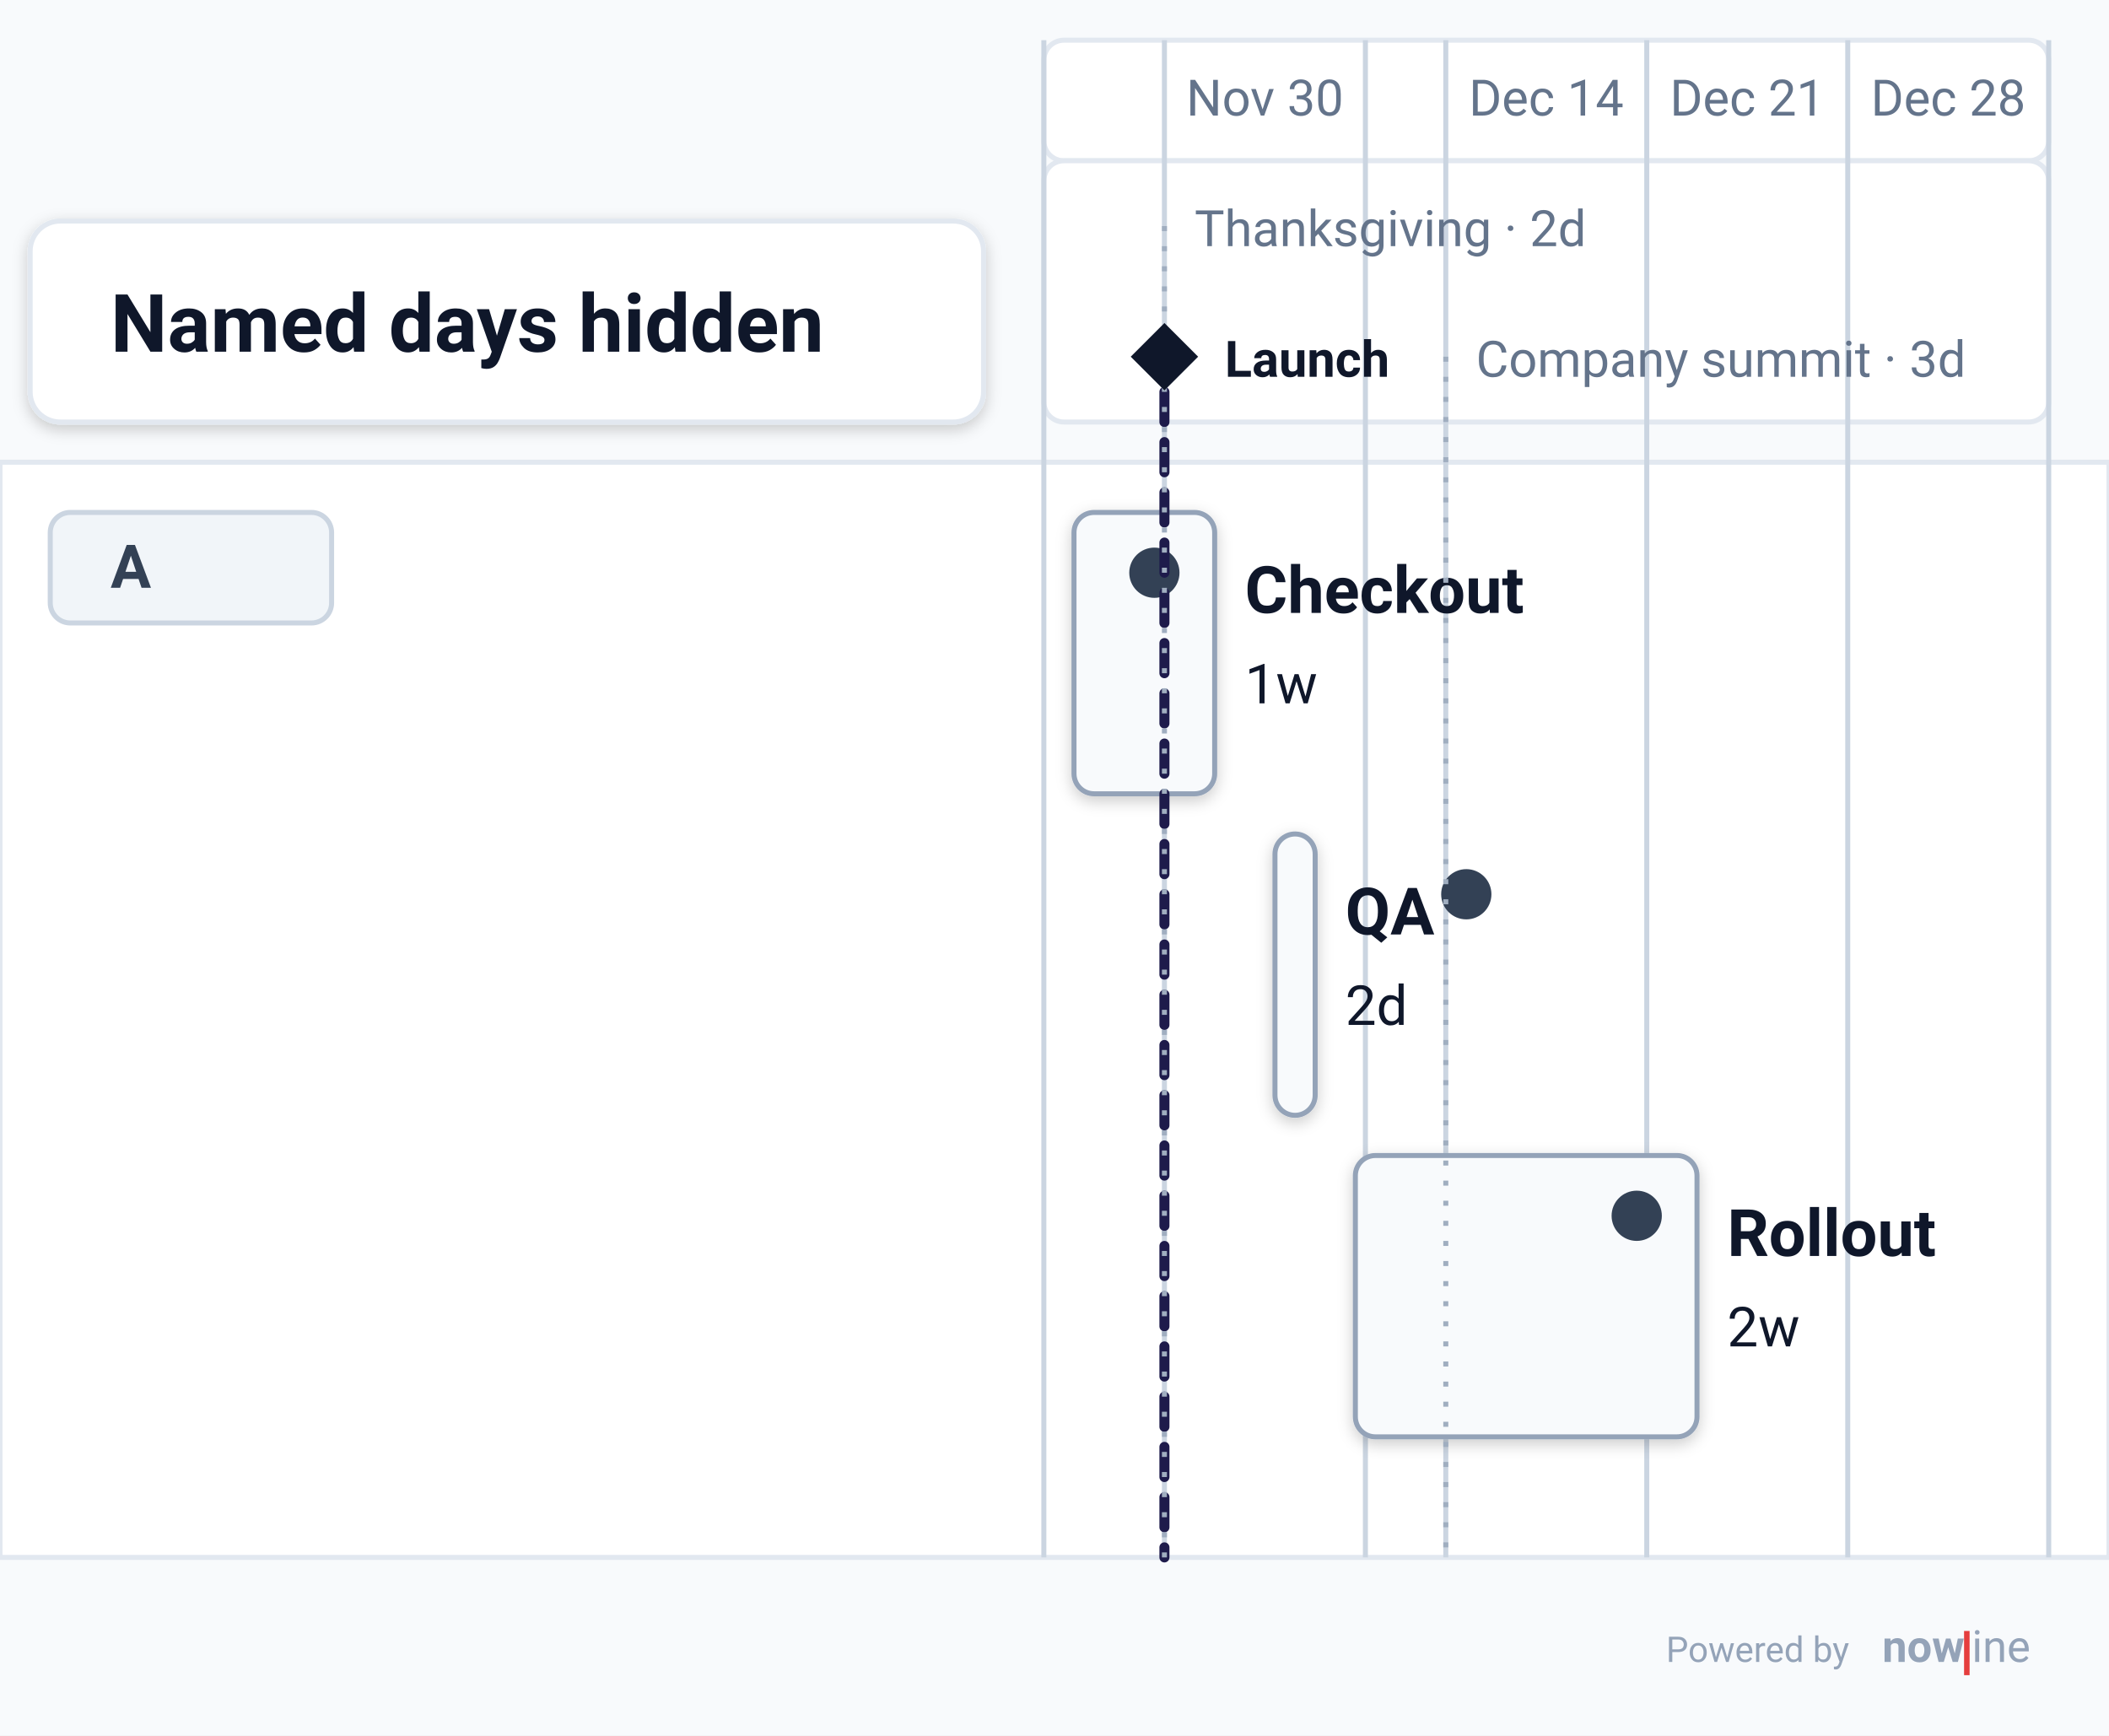
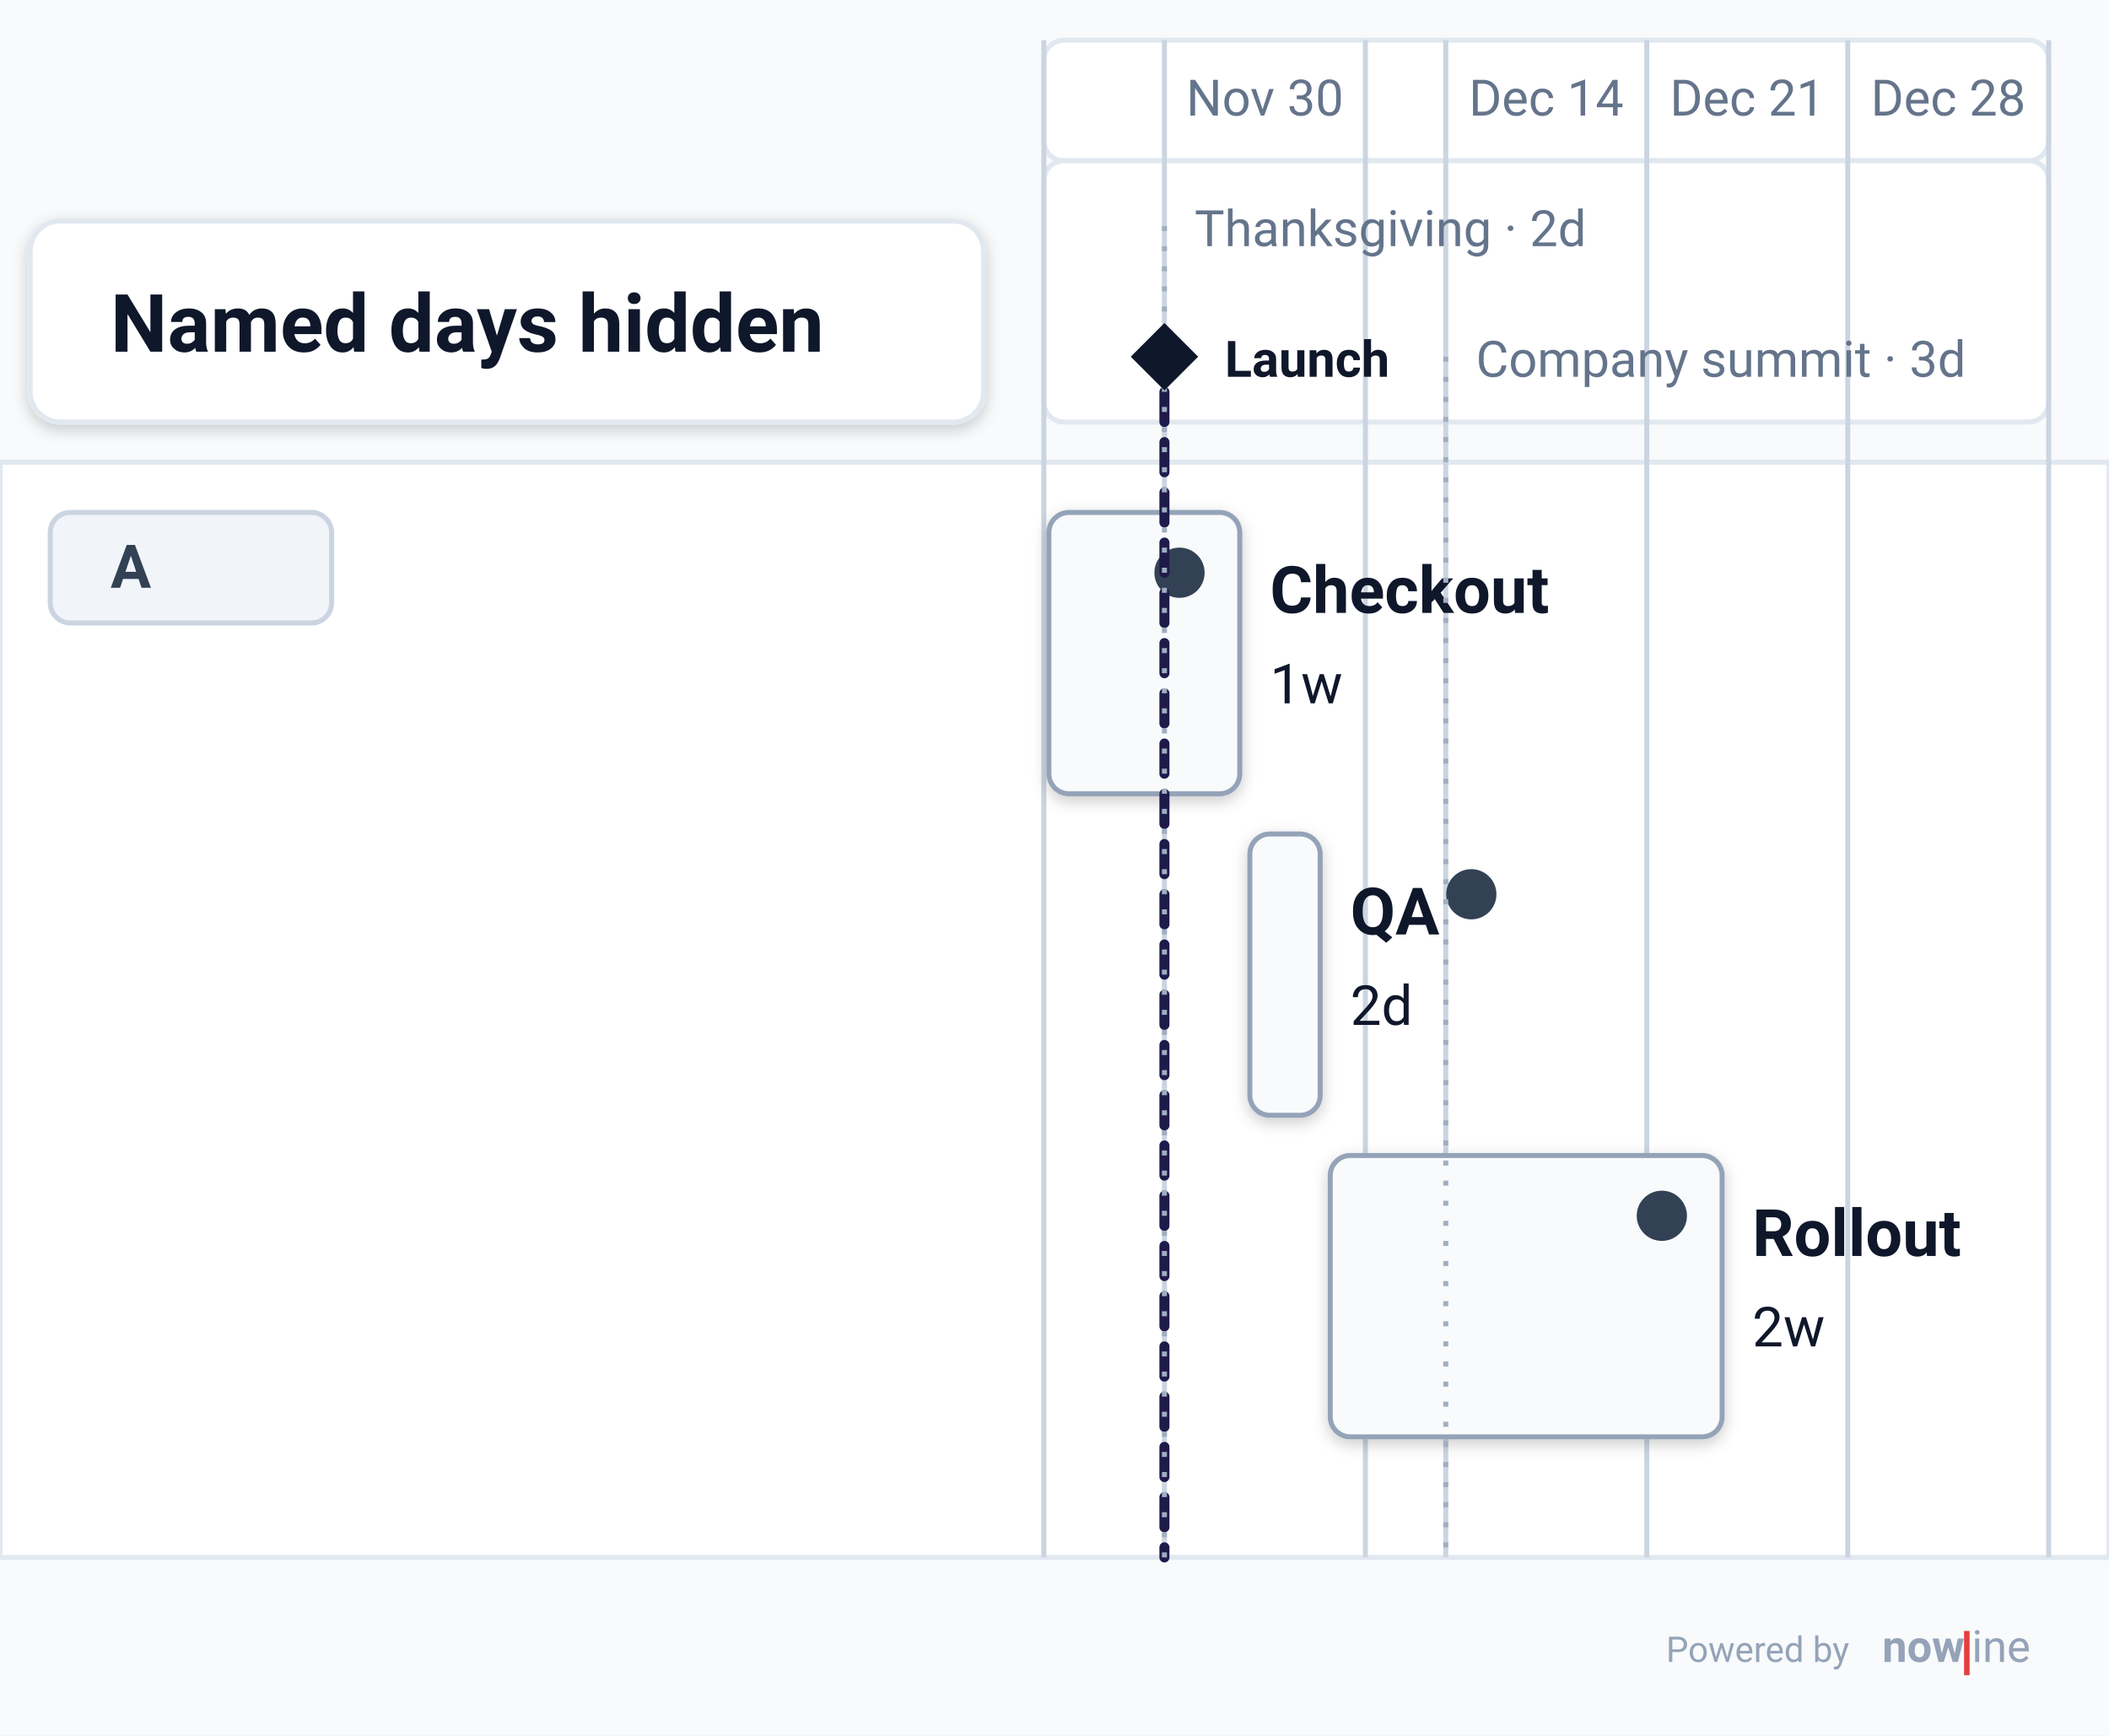
<svg xmlns="http://www.w3.org/2000/svg" data-generator="nowline" data-theme="light" height="345.44" viewBox="0 0 419.76 345.44" width="419.76">
  <defs>
    <filter height="200%" id="nl-0-root-shadow-subtle" width="200%" x="-50%" y="-50%">
      <feGaussianBlur in="SourceAlpha" stdDeviation="1.5" />
      <feOffset dx="0" dy="1" result="offsetblur" />
      <feComponentTransfer>
        <feFuncA type="linear" slope="0.2" />
      </feComponentTransfer>
      <feMerge>
        <feMergeNode />
        <feMergeNode in="SourceGraphic" />
      </feMerge>
    </filter>
    <filter height="200%" id="nl-0-root-shadow-soft" width="200%" x="-50%" y="-50%">
      <feGaussianBlur in="SourceAlpha" stdDeviation="5" />
      <feOffset dx="0" dy="3" result="offsetblur" />
      <feComponentTransfer>
        <feFuncA type="linear" slope="0.3" />
      </feComponentTransfer>
      <feMerge>
        <feMergeNode />
        <feMergeNode in="SourceGraphic" />
      </feMerge>
    </filter>
    <filter height="200%" id="nl-0-root-shadow-hard" width="200%" x="-50%" y="-50%">
      <feGaussianBlur in="SourceAlpha" stdDeviation="0" />
      <feOffset dx="2" dy="2" result="offsetblur" />
      <feComponentTransfer>
        <feFuncA type="linear" slope="0.45" />
      </feComponentTransfer>
      <feMerge>
        <feMergeNode />
        <feMergeNode in="SourceGraphic" />
      </feMerge>
    </filter>
    <marker id="nl-0-root-arrow" viewBox="0 0 10 10" refX="9" refY="5" markerWidth="7" markerHeight="7" orient="auto">
      <path d="M 0 0 L 10 5 L 0 10 z" fill="#475569" />
    </marker>
    <marker id="nl-0-root-arrow-light" viewBox="0 0 10 10" refX="9" refY="5" markerWidth="7" markerHeight="7" orient="auto">
      <path d="M 0 0 L 10 5 L 0 10 z" fill="#94a3b8" />
    </marker>
    <marker id="nl-0-root-arrow-dark" viewBox="0 0 10 10" refX="9" refY="5" markerWidth="7" markerHeight="7" orient="auto">
      <path d="M 0 0 L 10 5 L 0 10 z" fill="#0f172a" />
    </marker>
  </defs>
  <rect fill="#f8fafc" height="345.44" width="419.76" x="0" y="0" />
  <g data-layer="timeline">
    <rect fill="#ffffff" height="24" rx="4" ry="4" stroke="#e2e8f0" stroke-width="1" width="200" x="207.76" y="8" />
    <rect fill="#ffffff" height="52" rx="4" ry="4" stroke="#e2e8f0" stroke-width="1" width="200" x="207.76" y="32" />
    <text fill="#64748b" font-family="system-ui, -apple-system, &quot;Segoe UI&quot;, Roboto, sans-serif" font-size="10" text-anchor="middle" x="251.76" y="23">Nov 30</text>
    <text fill="#64748b" font-family="system-ui, -apple-system, &quot;Segoe UI&quot;, Roboto, sans-serif" font-size="10" text-anchor="middle" x="307.76" y="23">Dec 14</text>
    <text fill="#64748b" font-family="system-ui, -apple-system, &quot;Segoe UI&quot;, Roboto, sans-serif" font-size="10" text-anchor="middle" x="347.76" y="23">Dec 21</text>
    <text fill="#64748b" font-family="system-ui, -apple-system, &quot;Segoe UI&quot;, Roboto, sans-serif" font-size="10" text-anchor="middle" x="387.76" y="23">Dec 28</text>
  </g>
  <g data-id="a" data-layer="swimlane-bg">
    <rect fill="#ffffff" height="218" stroke="#e2e8f0" stroke-width="1" width="419.76" x="0" y="92" />
  </g>
  <g data-layer="grid">
    <line stroke="#cbd5e1" stroke-width="1" x1="207.76" x2="207.76" y1="8" y2="310" />
    <line stroke="#cbd5e1" stroke-width="1" x1="231.76" x2="231.76" y1="8" y2="310" />
    <line stroke="#cbd5e1" stroke-width="1" x1="271.76" x2="271.76" y1="8" y2="310" />
    <line stroke="#cbd5e1" stroke-width="1" x1="287.76" x2="287.76" y1="8" y2="310" />
    <line stroke="#cbd5e1" stroke-width="1" x1="327.76" x2="327.76" y1="8" y2="310" />
    <line stroke="#cbd5e1" stroke-width="1" x1="367.76" x2="367.76" y1="8" y2="310" />
    <line stroke="#cbd5e1" stroke-width="1" x1="407.76" x2="407.76" y1="8" y2="310" />
  </g>
  <g data-id="a" data-layer="swimlane">
    <rect fill="#f1f5f9" height="22" rx="4" ry="4" stroke="#cbd5e1" stroke-width="1" width="56" x="10" y="102" />
    <text fill="#334155" font-family="system-ui, -apple-system, &quot;Segoe UI&quot;, Roboto, sans-serif" font-size="12" font-weight="600" x="22" y="117">A</text>
    <g data-id="checkout" data-layer="item">
-       <rect fill="#f8fafc" filter="url(#nl-0-root-shadow-subtle)" height="56" rx="4" ry="4" stroke="#94a3b8" stroke-width="1" width="28" x="213.76" y="102" />
-       <circle cx="229.76" cy="114" fill="#334155" r="5" />
-       <text fill="#0f172a" font-family="system-ui, -apple-system, &quot;Segoe UI&quot;, Roboto, sans-serif" font-size="13" font-weight="600" x="247.76" y="122">Checkout</text>
-       <text fill="#0f172a" font-family="system-ui, -apple-system, &quot;Segoe UI&quot;, Roboto, sans-serif" font-size="11" x="247.76" y="140">1w</text>
+       <rect fill="#f8fafc" filter="url(#nl-0-root-shadow-subtle)" height="56" rx="4" ry="4" stroke="#94a3b8" stroke-width="1" width="38" x="208.76" y="102" />
+       <circle cx="234.76" cy="114" fill="#334155" r="5" />
+       <text fill="#0f172a" font-family="system-ui, -apple-system, &quot;Segoe UI&quot;, Roboto, sans-serif" font-size="13" font-weight="600" x="252.76" y="122">Checkout</text>
+       <text fill="#0f172a" font-family="system-ui, -apple-system, &quot;Segoe UI&quot;, Roboto, sans-serif" font-size="11" x="252.76" y="140">1w</text>
    </g>
    <g data-id="qa" data-layer="item">
-       <rect fill="#f8fafc" filter="url(#nl-0-root-shadow-subtle)" height="56" rx="4" ry="4" stroke="#94a3b8" stroke-width="1" width="8" x="253.76" y="166" />
-       <circle cx="291.84" cy="178" fill="#334155" r="5" />
-       <text fill="#0f172a" font-family="system-ui, -apple-system, &quot;Segoe UI&quot;, Roboto, sans-serif" font-size="13" font-weight="600" x="267.76" y="186">QA</text>
-       <text fill="#0f172a" font-family="system-ui, -apple-system, &quot;Segoe UI&quot;, Roboto, sans-serif" font-size="11" x="267.76" y="204">2d</text>
+       <rect fill="#f8fafc" filter="url(#nl-0-root-shadow-subtle)" height="56" rx="4" ry="4" stroke="#94a3b8" stroke-width="1" width="14" x="248.76" y="166" />
+       <circle cx="292.84" cy="178" fill="#334155" r="5" />
+       <text fill="#0f172a" font-family="system-ui, -apple-system, &quot;Segoe UI&quot;, Roboto, sans-serif" font-size="13" font-weight="600" x="268.76" y="186">QA</text>
+       <text fill="#0f172a" font-family="system-ui, -apple-system, &quot;Segoe UI&quot;, Roboto, sans-serif" font-size="11" x="268.76" y="204">2d</text>
    </g>
    <g data-id="rollout" data-layer="item">
-       <rect fill="#f8fafc" filter="url(#nl-0-root-shadow-subtle)" height="56" rx="4" ry="4" stroke="#94a3b8" stroke-width="1" width="68" x="269.76" y="230" />
-       <circle cx="325.76" cy="242" fill="#334155" r="5" />
-       <text fill="#0f172a" font-family="system-ui, -apple-system, &quot;Segoe UI&quot;, Roboto, sans-serif" font-size="13" font-weight="600" x="343.76" y="250">Rollout</text>
-       <text fill="#0f172a" font-family="system-ui, -apple-system, &quot;Segoe UI&quot;, Roboto, sans-serif" font-size="11" x="343.76" y="268">2w</text>
+       <rect fill="#f8fafc" filter="url(#nl-0-root-shadow-subtle)" height="56" rx="4" ry="4" stroke="#94a3b8" stroke-width="1" width="78" x="264.76" y="230" />
+       <circle cx="330.76" cy="242" fill="#334155" r="5" />
+       <text fill="#0f172a" font-family="system-ui, -apple-system, &quot;Segoe UI&quot;, Roboto, sans-serif" font-size="13" font-weight="600" x="348.76" y="250">Rollout</text>
+       <text fill="#0f172a" font-family="system-ui, -apple-system, &quot;Segoe UI&quot;, Roboto, sans-serif" font-size="11" x="348.76" y="268">2w</text>
    </g>
  </g>
  <line stroke="#1e1b4b" stroke-dasharray="6 4" stroke-linecap="round" stroke-width="2" x1="231.76" x2="231.76" y1="78" y2="310" />
  <g data-layer="non-working-label">
    <line stroke="#a0aec0" stroke-dasharray="1 3" stroke-width="1" x1="231.76" x2="231.76" y1="45" y2="310" />
    <text fill="#64748b" font-family="system-ui, -apple-system, &quot;Segoe UI&quot;, Roboto, sans-serif" font-size="10" x="237.76" y="49">Thanksgiving · 2d</text>
    <line stroke="#a0aec0" stroke-dasharray="1 3" stroke-width="1" x1="287.76" x2="287.76" y1="71" y2="310" />
    <text fill="#64748b" font-family="system-ui, -apple-system, &quot;Segoe UI&quot;, Roboto, sans-serif" font-size="10" x="293.76" y="75">Company summit · 3d</text>
  </g>
  <g data-id="launch" data-layer="milestone">
    <path d="M231.76 65 L237.76 71 L231.76 77 L225.76 71 Z" fill="#0f172a" stroke="#0f172a" stroke-width="1" />
    <text fill="#0f172a" font-family="system-ui, -apple-system, &quot;Segoe UI&quot;, Roboto, sans-serif" font-size="10" font-weight="600" x="243.76" y="75">Launch</text>
  </g>
  <g data-id="nl-0-root-header" data-layer="header">
    <rect fill="#ffffff" filter="url(#nl-0-root-shadow-subtle)" height="40" rx="6" ry="6" stroke="#e2e8f0" stroke-width="1" width="189.76" x="6" y="44" />
    <text fill="#0f172a" font-family="system-ui, -apple-system, &quot;Segoe UI&quot;, Roboto, sans-serif" font-size="16" font-weight="600" x="22" y="70">Named days hidden</text>
  </g>
  <a aria-label="Powered by nowline" href="https://nowline.io" rel="noopener" target="_blank">
    <g data-layer="attribution">
      <g transform="translate(331.6 322) scale(0.22)">
        <text fill="#94a3b8" font-family="system-ui, -apple-system, &quot;Segoe UI&quot;, Roboto, sans-serif" font-size="32" font-weight="400" x="0" y="40">Powered by</text>
        <text fill="#94a3b8" font-family="system-ui, -apple-system, &quot;Segoe UI&quot;, Roboto, sans-serif" font-size="40" font-weight="700" x="195.6" y="40">now</text>
        <rect fill="#e53e3e" height="40" width="5" x="269.6" y="12" />
        <text fill="#94a3b8" font-family="system-ui, -apple-system, &quot;Segoe UI&quot;, Roboto, sans-serif" font-size="40" font-weight="400" x="276.6" y="40">ine</text>
      </g>
    </g>
  </a>
</svg>
